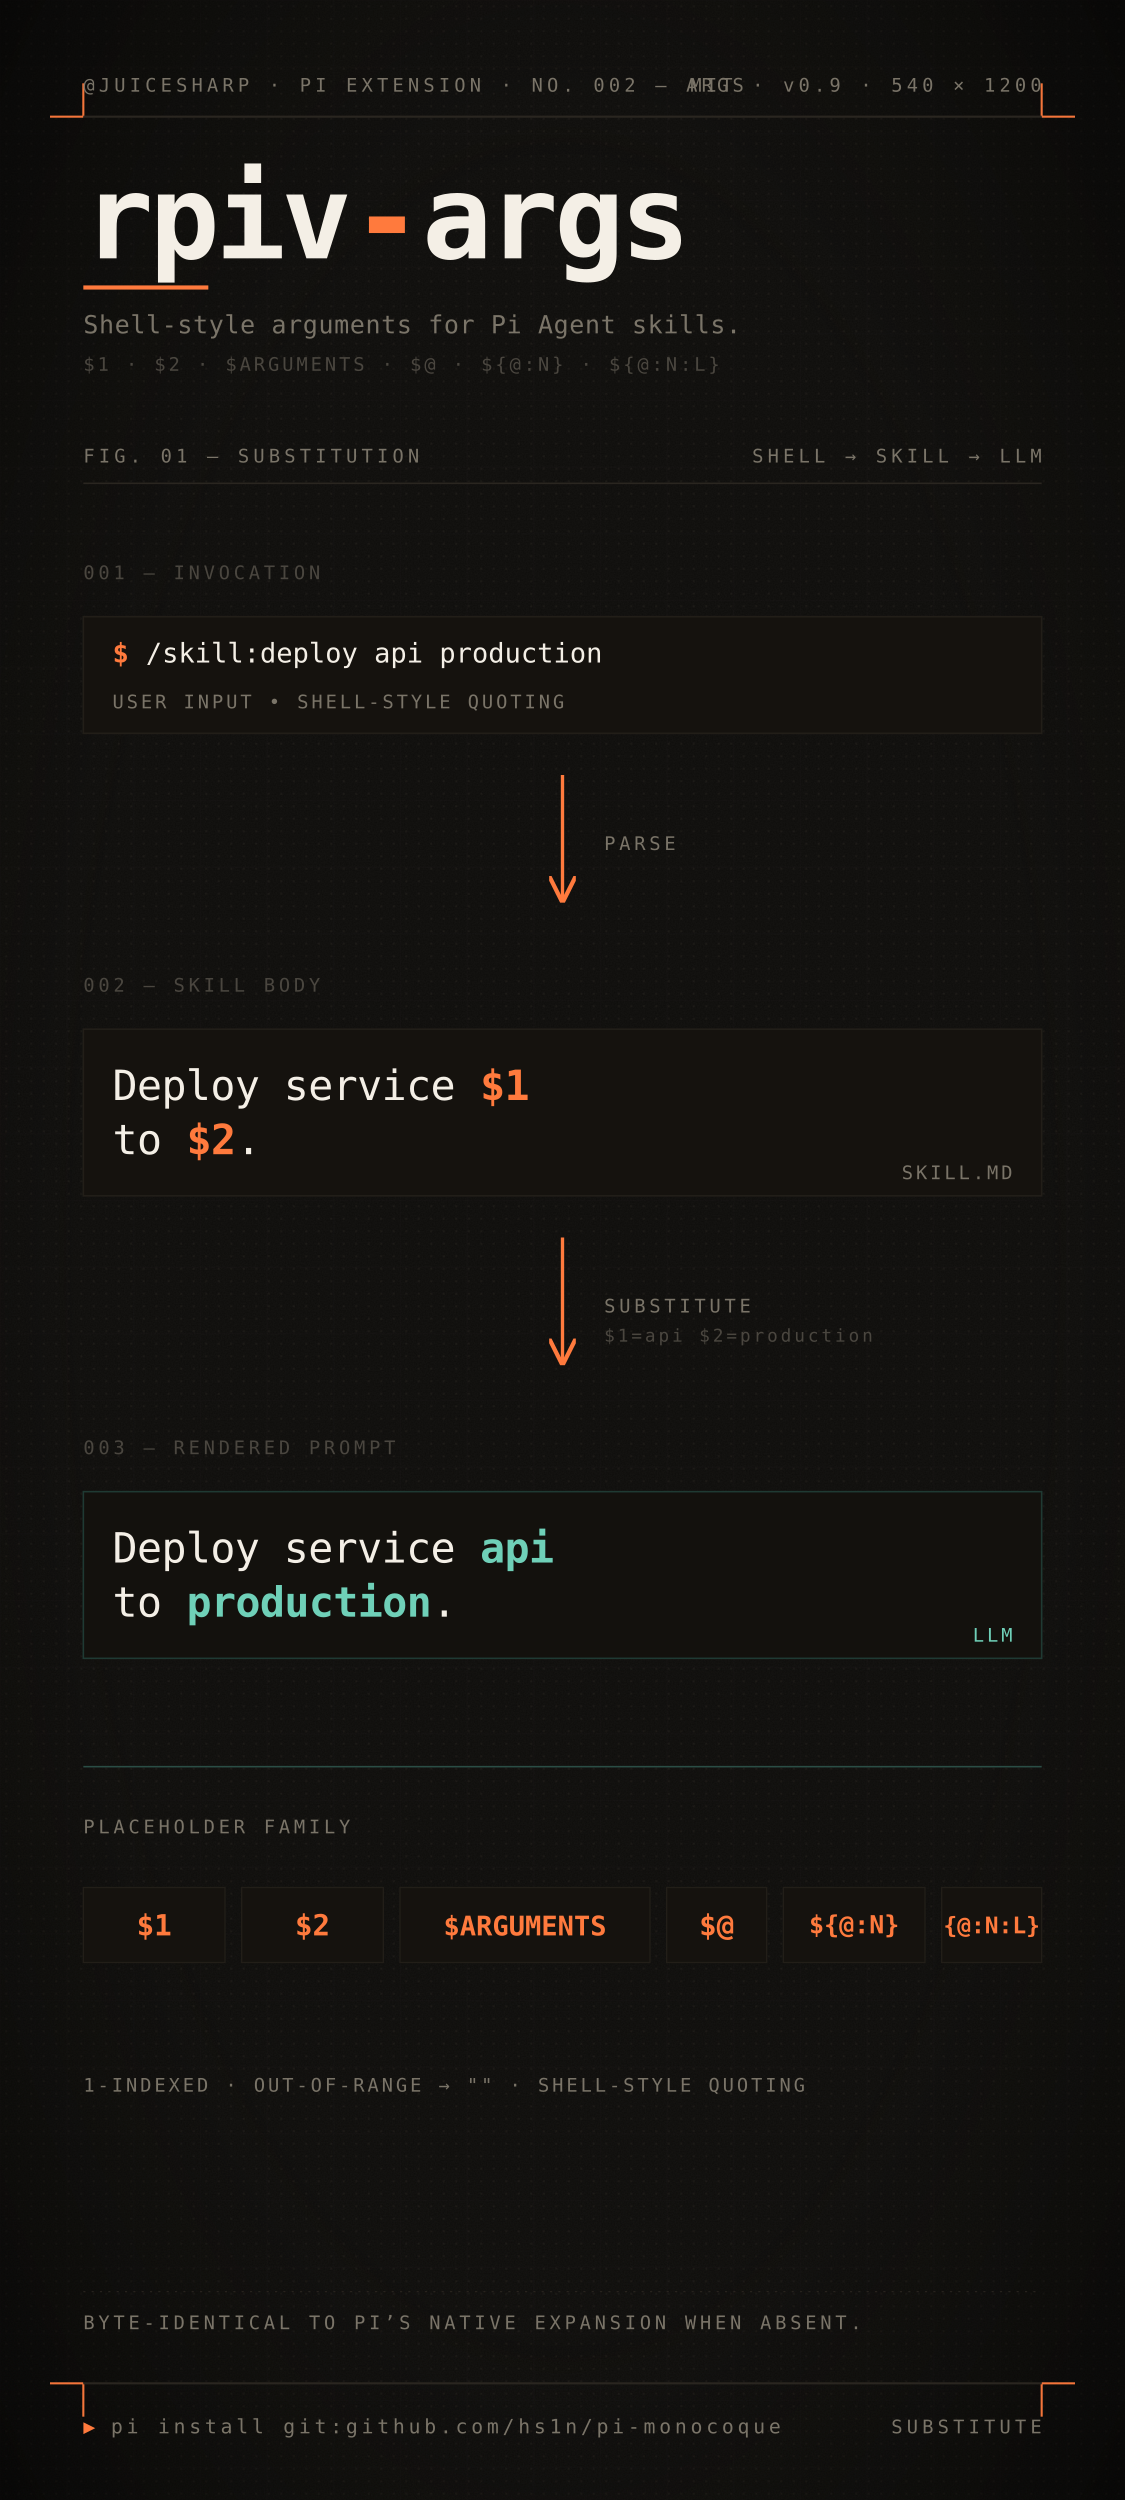
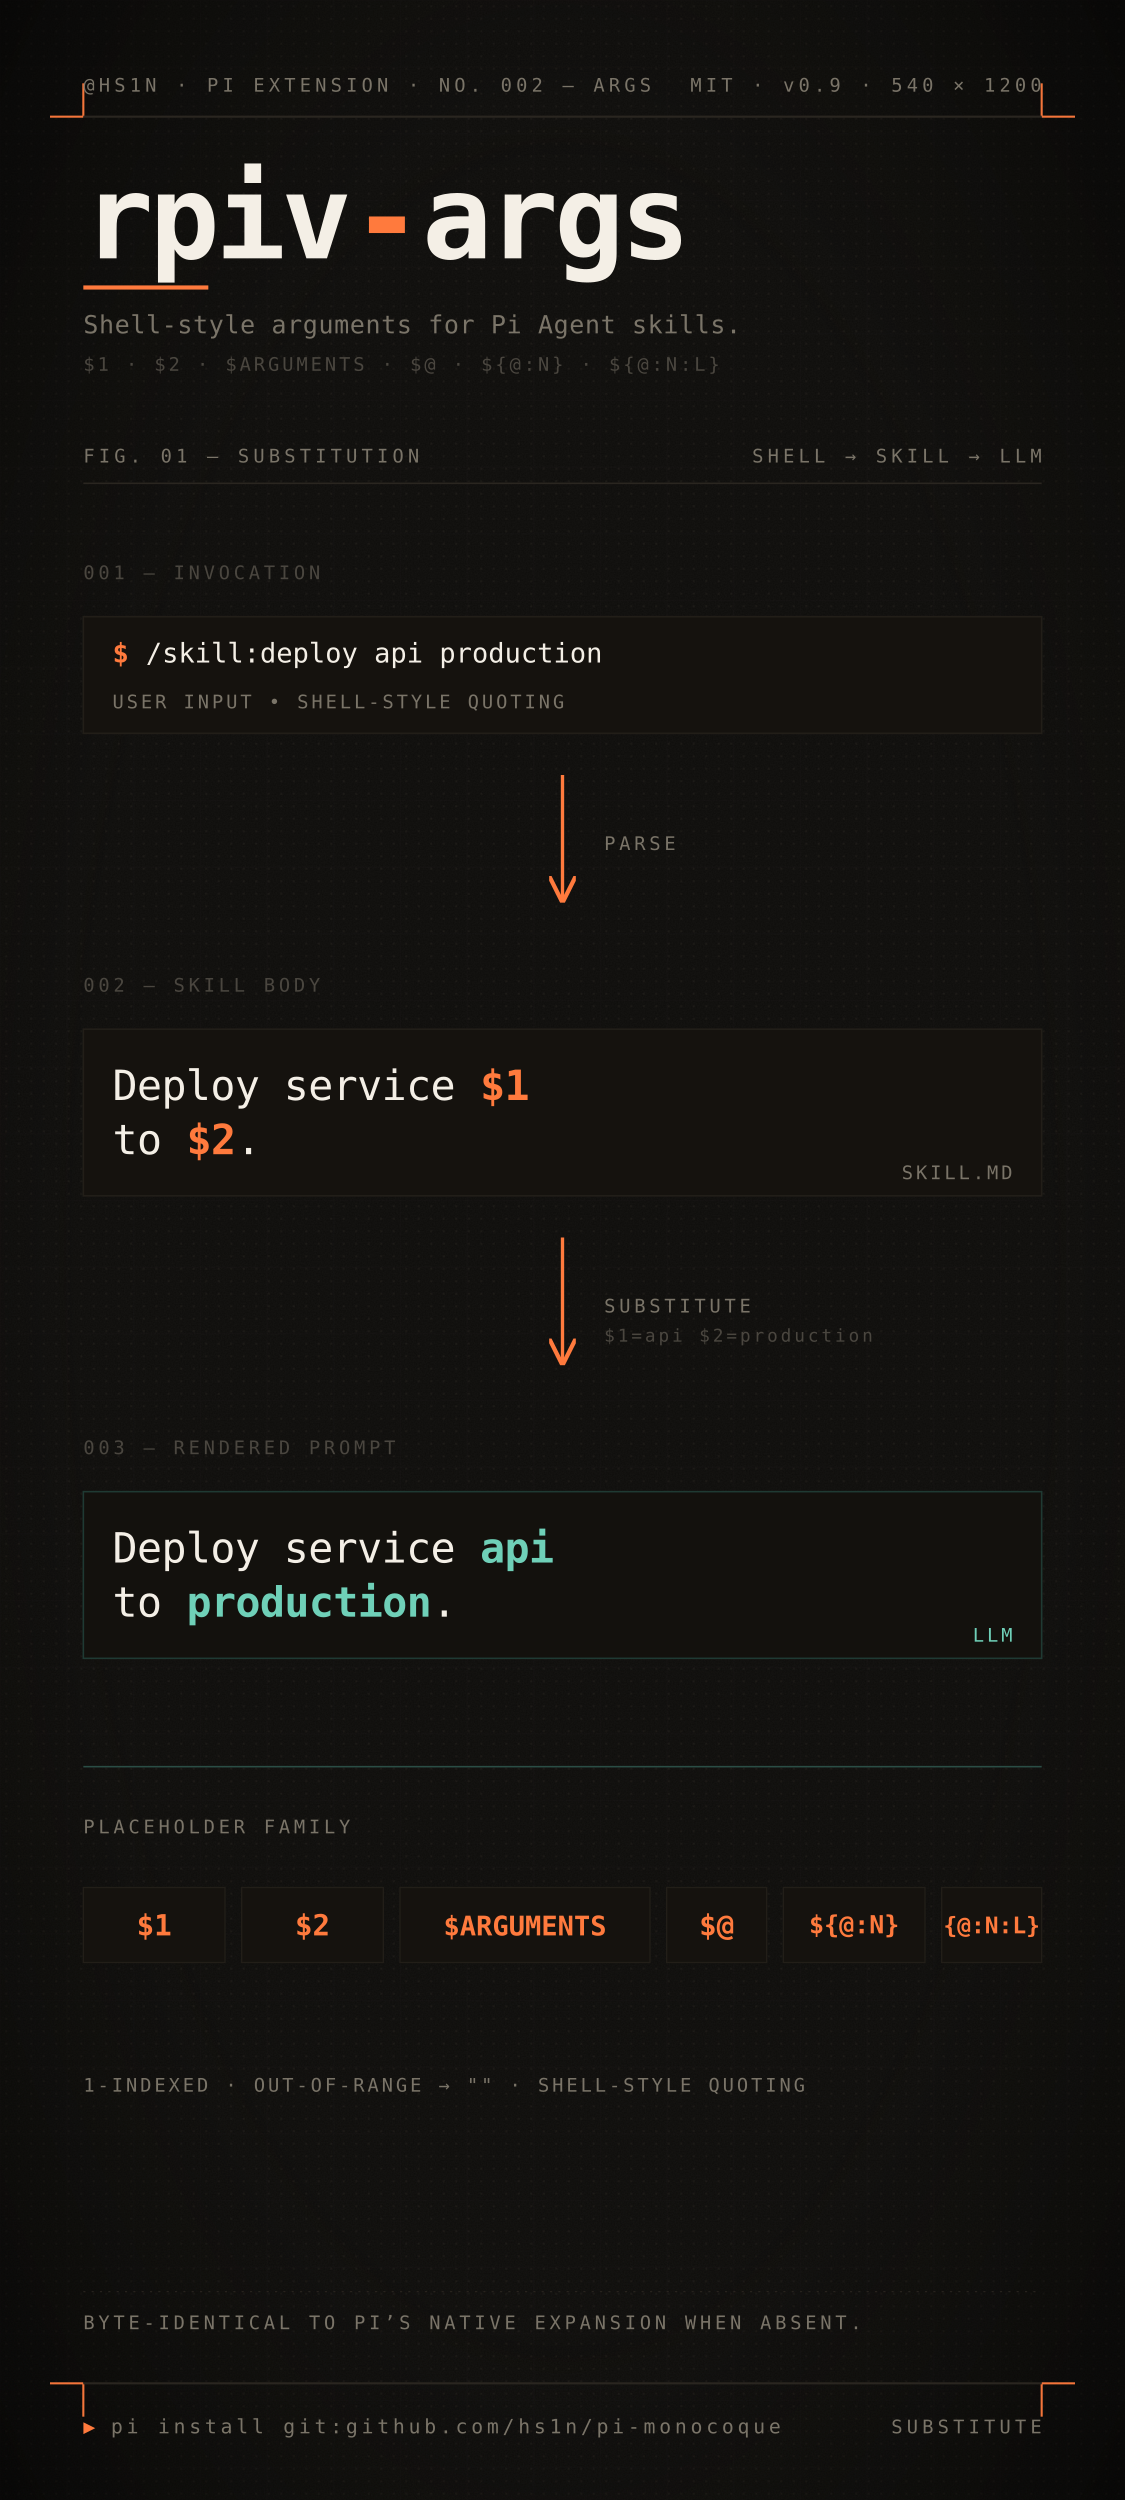
<svg xmlns="http://www.w3.org/2000/svg" viewBox="0 0 540 1200" role="img" aria-label="rpiv-args — Shell-style arguments for Pi Agent skills" preserveAspectRatio="xMidYMid meet">
  <defs>
    <style>
      .mono   { font-family: 'JetBrains Mono', 'Fira Code', 'SFMono-Regular', ui-monospace, Menlo, Consolas, monospace; }
      .ink    { fill: #F4EFE6; }
      .paper  { fill: #0E0D0B; }
      .muted  { fill: #7A7468; }
      .dim    { fill: #4A463F; }
      .accent { fill: #FF7A3D; }
      .mint   { fill: #6FD0B8; }
      .rule   { stroke: #2A2620; }
      .rule-bright { stroke: #FF7A3D; }
    </style>
    <filter id="grain" x="0" y="0" width="100%" height="100%">
      <feTurbulence type="fractalNoise" baseFrequency="1.4" numOctaves="2" seed="7" />
      <feColorMatrix values="0 0 0 0 0.96  0 0 0 0 0.94  0 0 0 0 0.88  0 0 0 0.06 0" />
    </filter>
    <pattern id="grid" width="32" height="32" patternUnits="userSpaceOnUse">
      <path d="M32 0 H0 V32" fill="none" stroke="#161411" stroke-width="0.5" />
    </pattern>
    <pattern id="dots" width="6" height="6" patternUnits="userSpaceOnUse">
      <circle cx="3" cy="3" r="0.6" fill="#231F1A" />
    </pattern>
    <radialGradient id="vignette" cx="50%" cy="50%" r="70%">
      <stop offset="60%" stop-color="#0E0D0B" stop-opacity="0" />
      <stop offset="100%" stop-color="#000" stop-opacity="0.55" />
    </radialGradient>
    <marker id="chev" viewBox="0 0 10 10" refX="9" refY="5" markerWidth="8" markerHeight="8" orient="auto-start-reverse">
      <path d="M0 0 L10 5 L0 10" fill="none" stroke="#FF7A3D" stroke-width="1.6" stroke-linecap="round" stroke-linejoin="round" />
    </marker>
  </defs>
  <rect width="540" height="1200" class="paper" />
  <rect width="540" height="1200" fill="url(#grid)" opacity="0.55" />
  <rect width="540" height="1200" fill="url(#dots)" opacity="0.4" />
  <rect width="540" height="1200" filter="url(#grain)" opacity="0.5" />
  <rect width="540" height="1200" fill="url(#vignette)" />
  <g class="rule-bright" stroke-width="1" fill="none" opacity="0.95">
    <path d="M24 56 L40 56 M40 40 L40 56" />
    <path d="M516 56 L500 56 M500 40 L500 56" />
    <path d="M24 1144 L40 1144 M40 1160 L40 1144" />
    <path d="M516 1144 L500 1144 M500 1160 L500 1144" />
  </g>
  <line x1="40" y1="56" x2="500" y2="56" class="rule" stroke-width="1" />
-   <text class="mono muted" x="40" y="44" font-size="9" letter-spacing="2">@JUICESHARP · PI EXTENSION · NO. 002 – ARGS</text>
+   <text class="mono muted" x="40" y="44" font-size="9" letter-spacing="2">@HS1N · PI EXTENSION · NO. 002 – ARGS</text>
  <text class="mono muted" x="500" y="44" font-size="9" letter-spacing="2" text-anchor="end">MIT · v0.9 · 540 × 1200</text>
  <text class="mono ink" x="40" y="124" font-size="56" font-weight="700" letter-spacing="-2">rpiv<tspan class="accent">-</tspan>args</text>
  <line x1="40" y1="138" x2="100" y2="138" class="rule-bright" stroke-width="2" />
  <text class="mono muted" x="40" y="160" font-size="12" letter-spacing="0.3">Shell-style arguments for Pi Agent skills.</text>
  <text class="mono dim" x="40" y="178" font-size="9" letter-spacing="1.4">$1 · $2 · $ARGUMENTS · $@ · ${@:N} · ${@:N:L}</text>
  <text class="mono muted" x="40" y="222" font-size="9" letter-spacing="2">FIG. 01 — SUBSTITUTION</text>
  <text class="mono muted" x="500" y="222" font-size="9" letter-spacing="2" text-anchor="end">SHELL → SKILL → LLM</text>
  <line x1="40" y1="232" x2="500" y2="232" class="rule" stroke-width="0.75" />
  <text class="mono dim" x="40" y="278" font-size="9" letter-spacing="1.8">001 — INVOCATION</text>
  <g transform="translate(40 296)">
    <rect x="0" y="0" width="460" height="56" fill="#15120E" stroke="#221E18" stroke-width="0.75" />
    <text class="mono accent" x="14" y="22" font-size="13" font-weight="700">$</text>
    <text class="mono ink" x="30" y="22" font-size="13">/skill:deploy api production</text>
    <text class="mono muted" x="14" y="44" font-size="9" letter-spacing="1.4">USER INPUT • SHELL-STYLE QUOTING</text>
  </g>
  <path d="M270 372 L270 432" class="rule-bright" stroke-width="1.6" fill="none" marker-end="url(#chev)" />
  <text class="mono muted" x="290" y="408" font-size="9" letter-spacing="1.8">PARSE</text>
  <text class="mono dim" x="40" y="476" font-size="9" letter-spacing="1.8">002 — SKILL BODY</text>
  <g transform="translate(40 494)">
    <rect x="0" y="0" width="460" height="80" fill="#15120E" stroke="#221E18" stroke-width="0.75" />
    <text class="mono ink" x="14" y="34" font-size="20" letter-spacing="-0.3">
      Deploy service <tspan class="accent" font-weight="700">$1</tspan>
    </text>
    <text class="mono ink" x="14" y="60" font-size="20" letter-spacing="-0.3">
      to <tspan class="accent" font-weight="700">$2</tspan>.
    </text>
    <text class="mono muted" x="446" y="72" font-size="9" letter-spacing="1.4" text-anchor="end">SKILL.MD</text>
  </g>
  <path d="M270 594 L270 654" class="rule-bright" stroke-width="1.6" fill="none" marker-end="url(#chev)" />
  <text class="mono muted" x="290" y="630" font-size="9" letter-spacing="1.8">SUBSTITUTE</text>
  <text class="mono dim" x="290" y="644" font-size="8.5" letter-spacing="1.4">$1=api  $2=production</text>
  <text class="mono dim" x="40" y="698" font-size="9" letter-spacing="1.8">003 — RENDERED PROMPT</text>
  <g transform="translate(40 716)">
    <rect x="0" y="0" width="460" height="80" fill="#13110D" stroke="#1F3A33" stroke-width="0.75" />
    <text class="mono ink" x="14" y="34" font-size="20" letter-spacing="-0.3">
      Deploy service <tspan class="mint" font-weight="700">api</tspan>
    </text>
    <text class="mono ink" x="14" y="60" font-size="20" letter-spacing="-0.3">
      to <tspan class="mint" font-weight="700">production</tspan>.
    </text>
    <text class="mono mint" x="446" y="72" font-size="9" letter-spacing="1.4" text-anchor="end">LLM</text>
  </g>
  <line x1="40" y1="848" x2="500" y2="848" stroke="#2A4D45" stroke-width="0.75" />
  <text class="mono muted" x="40" y="880" font-size="9" letter-spacing="1.8">PLACEHOLDER FAMILY</text>
  <g transform="translate(40 906)">
    <rect x="0" y="0" width="68" height="36" fill="#15120E" stroke="#221E18" stroke-width="0.6" />
    <text class="mono accent" x="34" y="23" font-size="14" text-anchor="middle" font-weight="700">$1</text>
    <rect x="76" y="0" width="68" height="36" fill="#15120E" stroke="#221E18" stroke-width="0.6" />
    <text class="mono accent" x="110" y="23" font-size="14" text-anchor="middle" font-weight="700">$2</text>
    <rect x="152" y="0" width="120" height="36" fill="#15120E" stroke="#221E18" stroke-width="0.6" />
    <text class="mono accent" x="212" y="23" font-size="13" text-anchor="middle" font-weight="700">$ARGUMENTS</text>
    <rect x="280" y="0" width="48" height="36" fill="#15120E" stroke="#221E18" stroke-width="0.6" />
    <text class="mono accent" x="304" y="23" font-size="14" text-anchor="middle" font-weight="700">$@</text>
    <rect x="336" y="0" width="68" height="36" fill="#15120E" stroke="#221E18" stroke-width="0.6" />
    <text class="mono accent" x="370" y="22" font-size="12" text-anchor="middle" font-weight="700">${@:N}</text>
    <rect x="412" y="0" width="48" height="36" fill="#15120E" stroke="#221E18" stroke-width="0.6" />
    <text class="mono accent" x="436" y="22" font-size="11" text-anchor="middle" font-weight="700">{@:N:L}</text>
  </g>
  <text class="mono muted" x="40" y="1004" font-size="9" letter-spacing="1.4">1-INDEXED · OUT-OF-RANGE → "" · SHELL-STYLE QUOTING</text>
  <line x1="40" y1="1100" x2="500" y2="1100" class="rule" stroke-width="0.5" stroke-dasharray="1 3" />
  <text class="mono muted" x="40" y="1118" font-size="9" letter-spacing="1.8">BYTE-IDENTICAL TO PI’S NATIVE EXPANSION WHEN ABSENT.</text>
  <line x1="40" y1="1144" x2="500" y2="1144" class="rule" stroke-width="1" />
  <text class="mono muted" x="40" y="1168" font-size="9.5" letter-spacing="1.8">
    <tspan class="accent">▶</tspan>  pi install git:github.com/hs1n/pi-monocoque
  </text>
  <text class="mono muted" x="500" y="1168" font-size="9" letter-spacing="2" text-anchor="end">SUBSTITUTE</text>
</svg>
